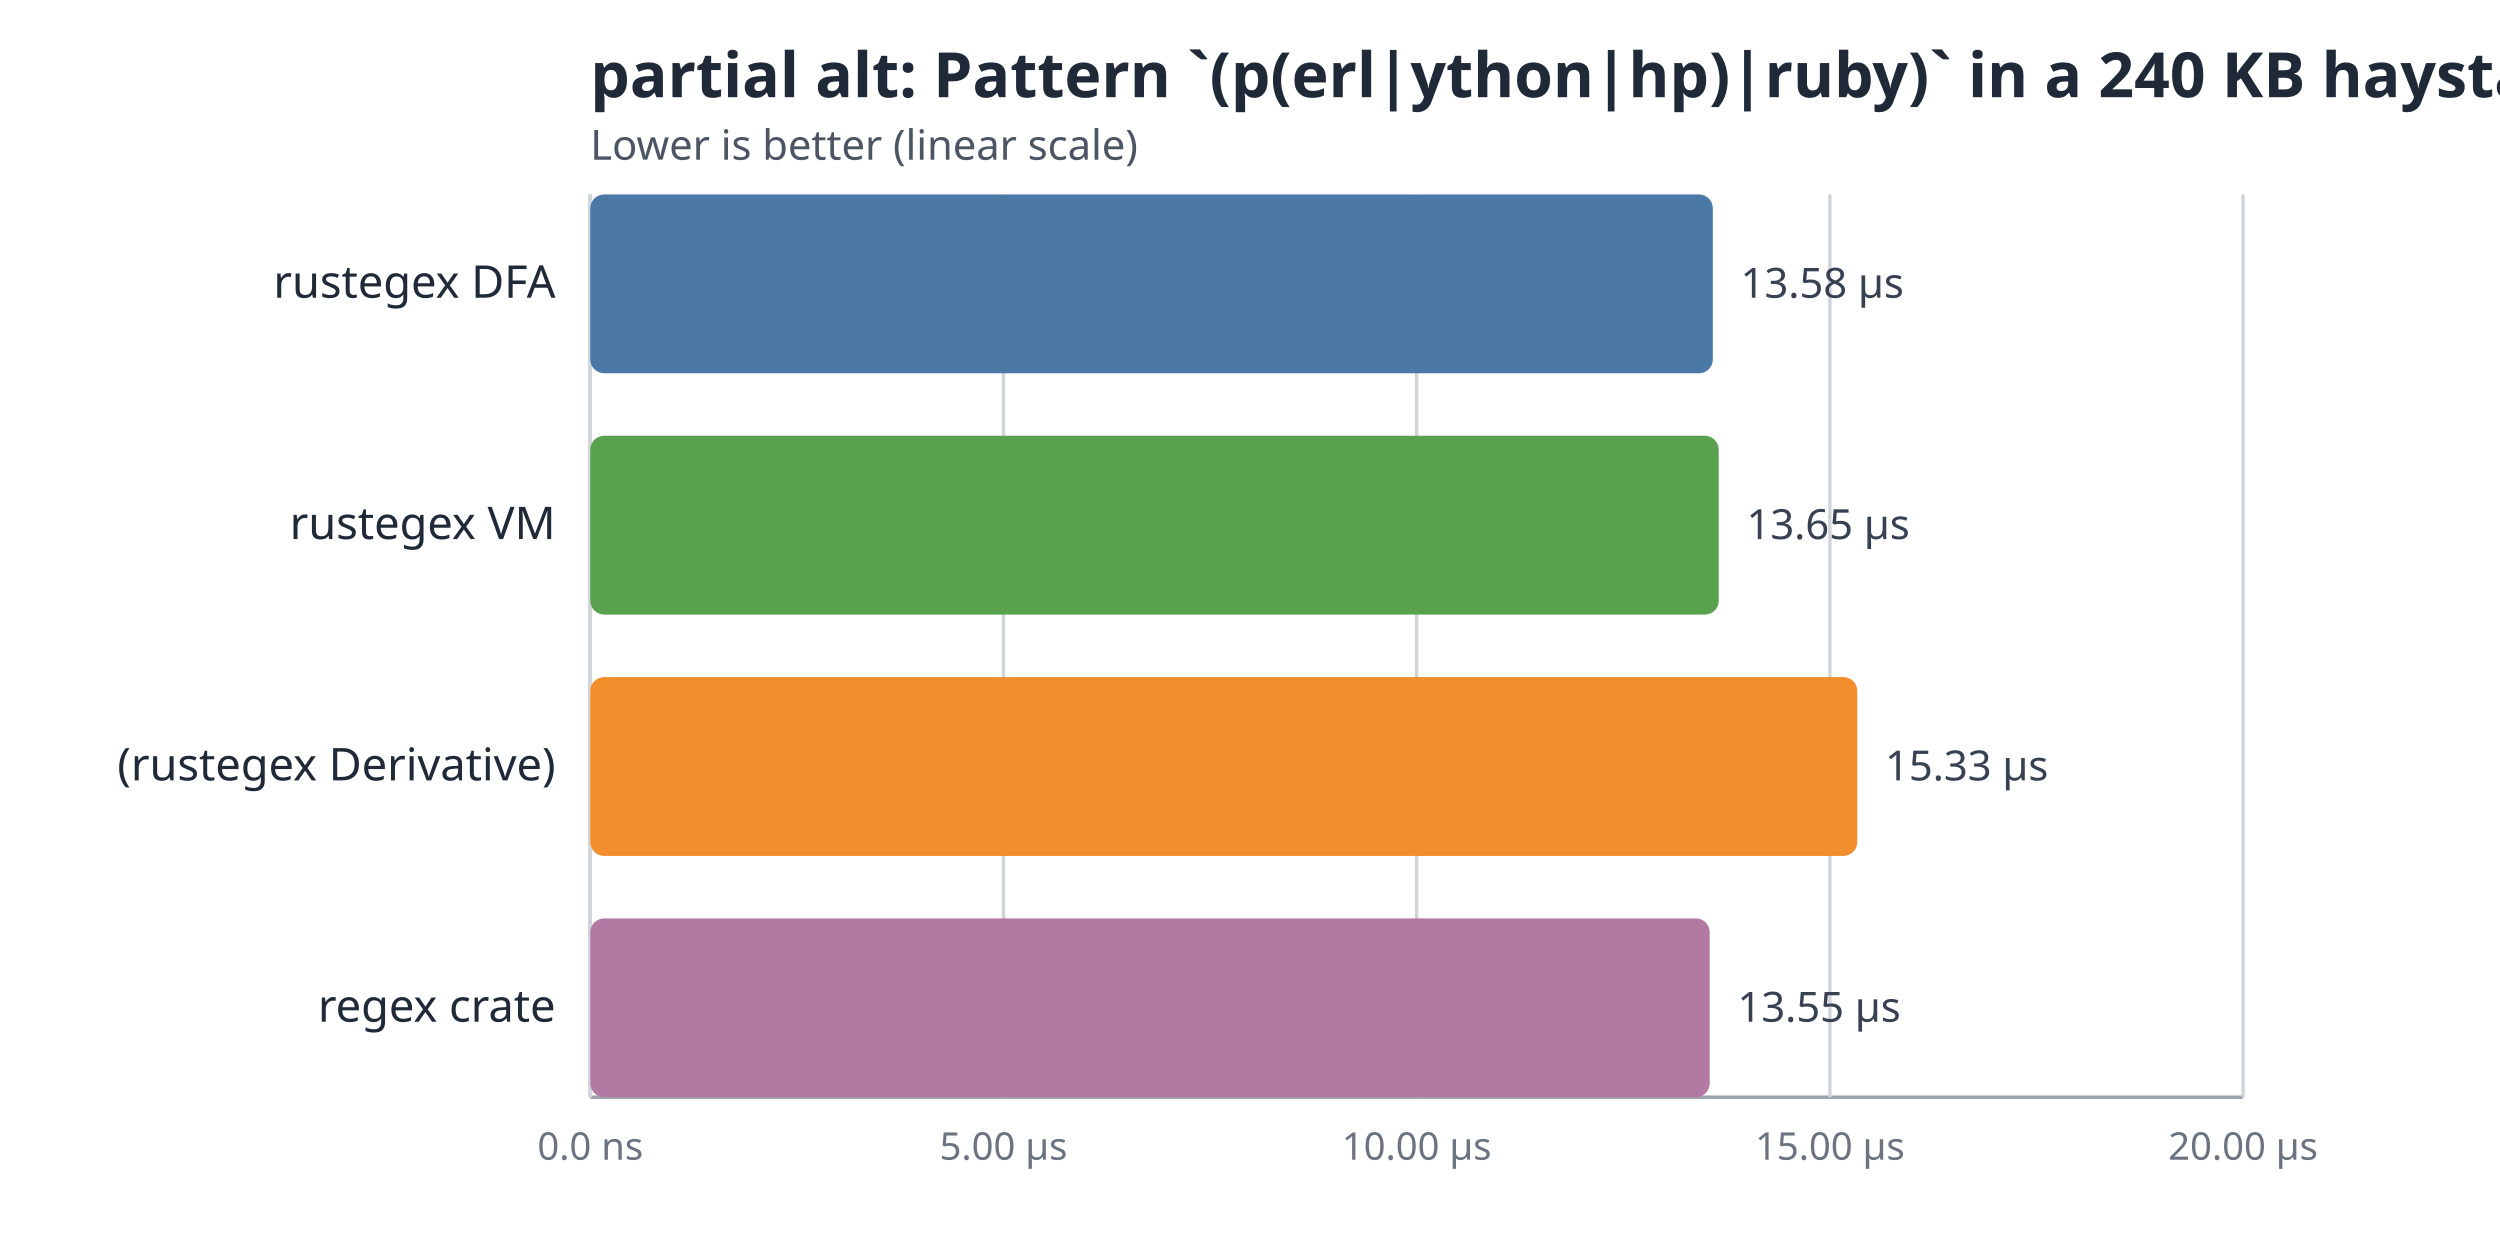
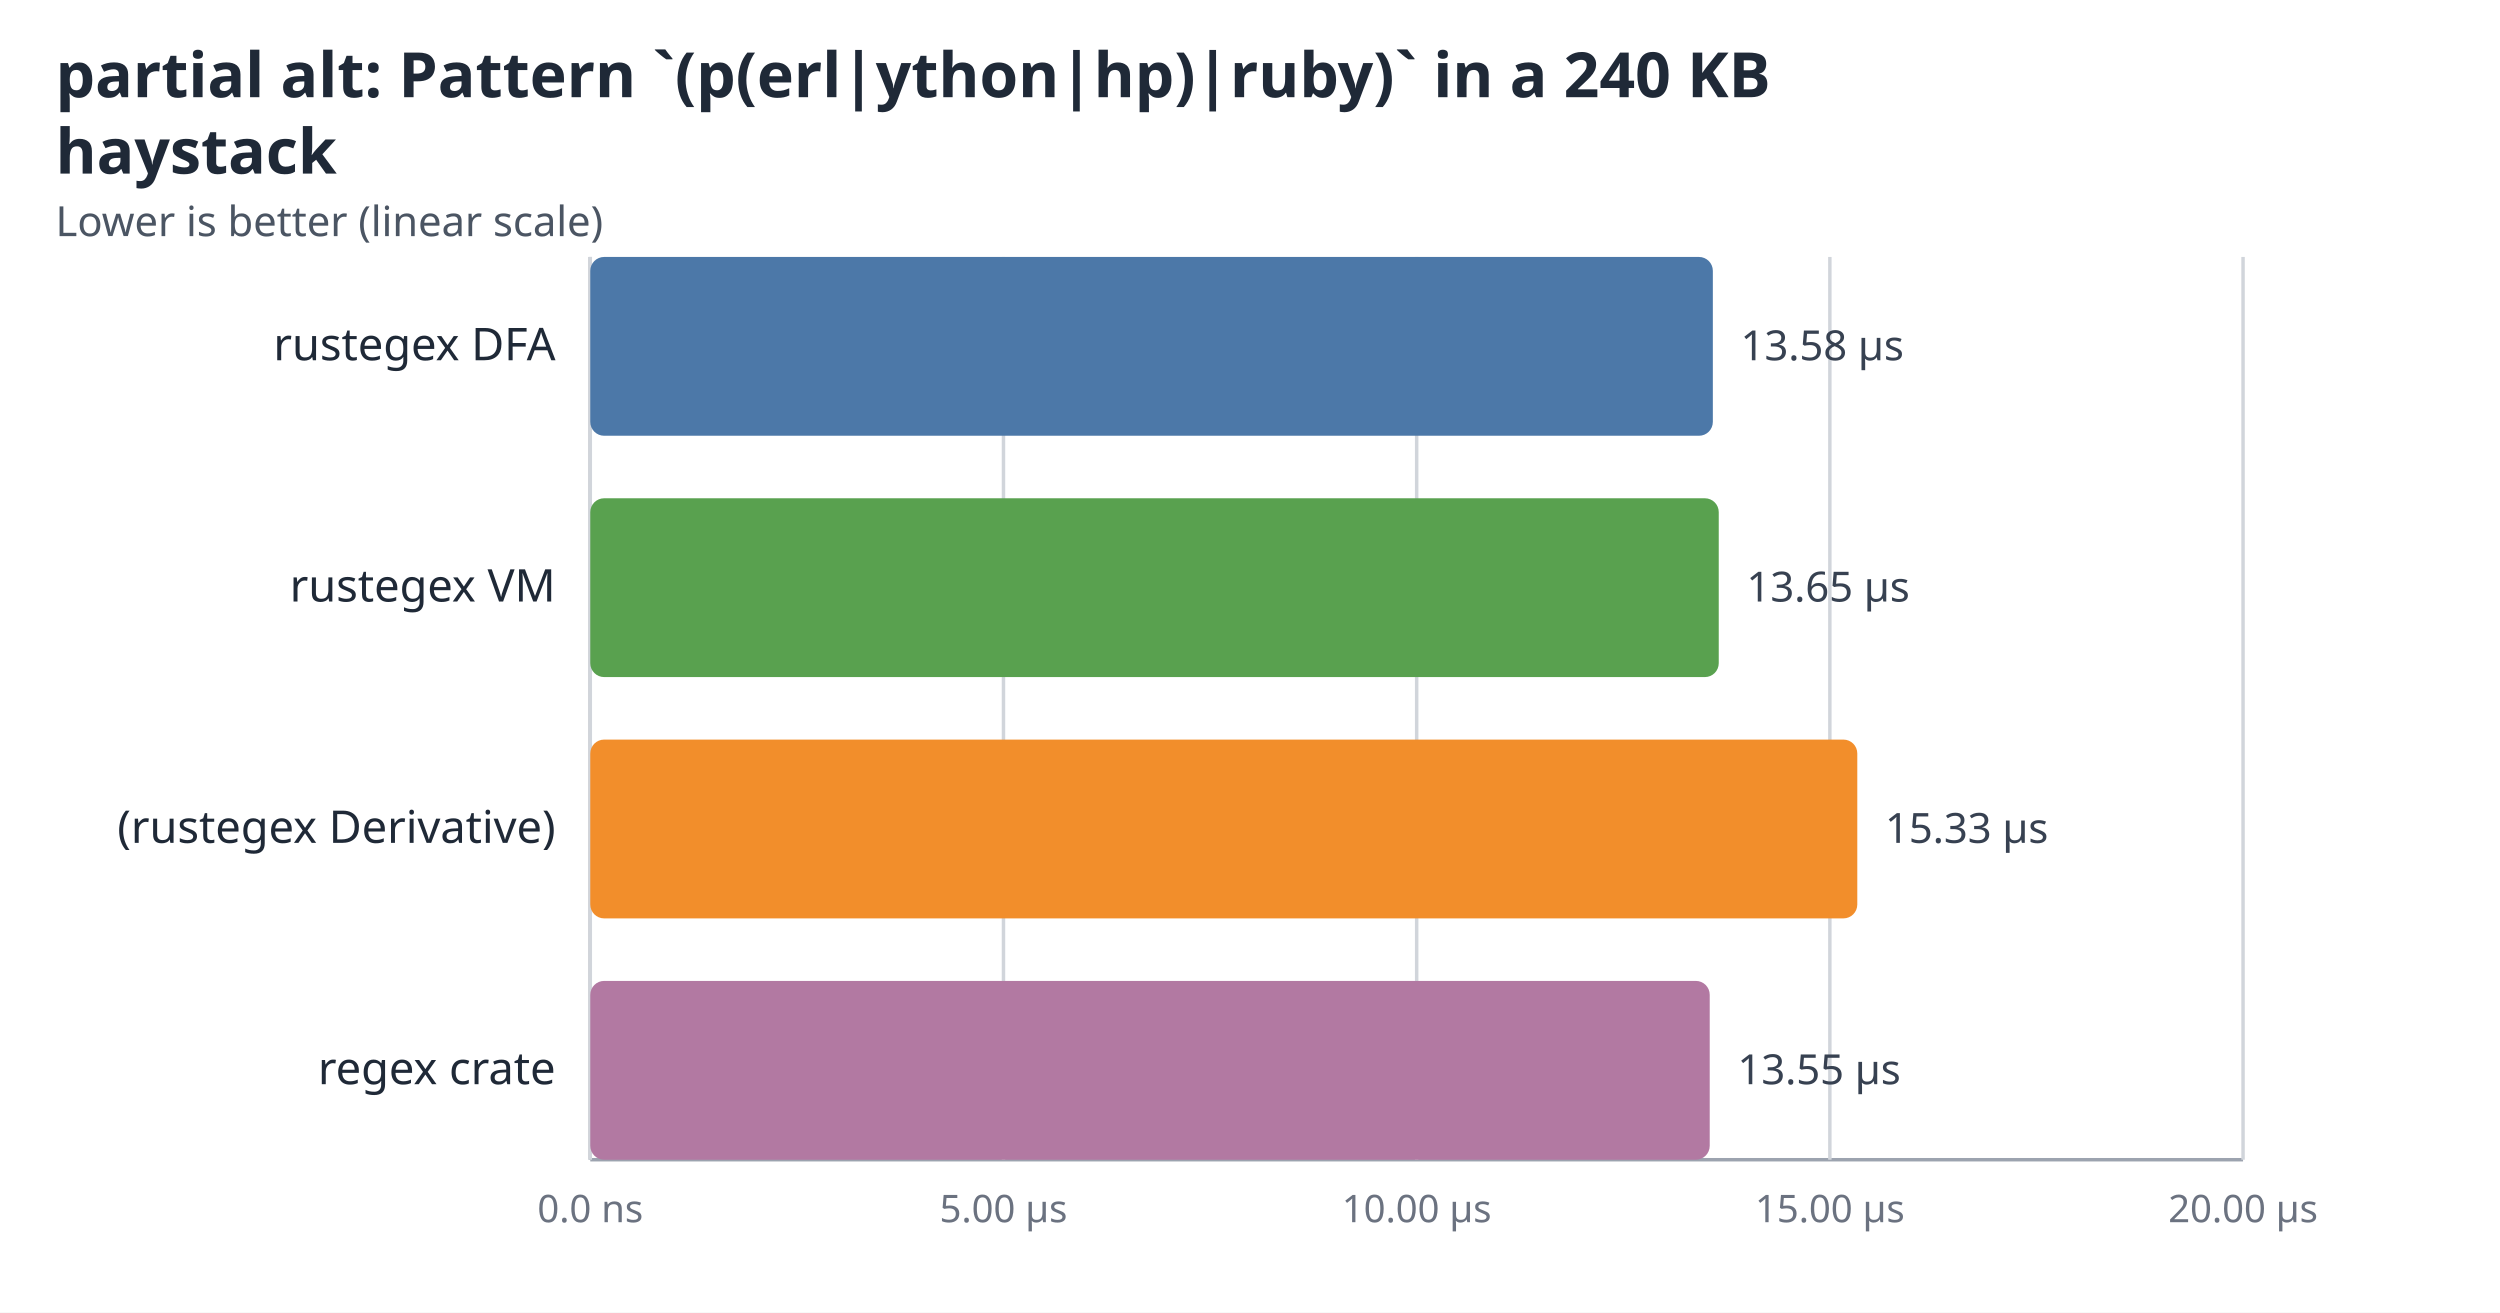
- <svg xmlns="http://www.w3.org/2000/svg" width="720" height="360" viewBox="0 0 720 360">
+ <svg xmlns="http://www.w3.org/2000/svg" width="720" height="378" viewBox="0 0 720 378">
  <rect width="100%" height="100%" fill="#ffffff" />
  <style>text { font-family: ui-sans-serif, system-ui, sans-serif; fill: #1f2937; }.title { font-size: 18px; font-weight: 700; }.subtitle { font-size: 12px; fill: #4b5563; }.label { font-size: 13px; }.value { font-size: 12px; fill: #374151; }.axis { stroke: #9ca3af; stroke-width: 1; }.tick { stroke: #d1d5db; stroke-width: 1; }.tick-label { font-size: 11px; fill: #6b7280; }</style>
-   <text class="title" x="170" y="28">partial alt: Pattern `(p(erl|ython|hp)|ruby)` in a 240 KB haystack</text>
-   <text class="subtitle" x="170" y="46">Lower is better (linear scale)</text>
-   <line class="axis" x1="170" y1="316" x2="646" y2="316" />
-   <line class="axis" x1="170" y1="56" x2="170" y2="316" />
-   <line class="tick" x1="170.0" y1="56" x2="170.0" y2="316" />
-   <text class="tick-label" x="170.0" y="334" text-anchor="middle">0.0 ns</text>
-   <line class="tick" x1="289.0" y1="56" x2="289.0" y2="316" />
-   <text class="tick-label" x="289.0" y="334" text-anchor="middle">5.00 µs</text>
-   <line class="tick" x1="408.0" y1="56" x2="408.0" y2="316" />
-   <text class="tick-label" x="408.0" y="334" text-anchor="middle">10.00 µs</text>
-   <line class="tick" x1="527.0" y1="56" x2="527.0" y2="316" />
-   <text class="tick-label" x="527.0" y="334" text-anchor="middle">15.00 µs</text>
-   <line class="tick" x1="646.0" y1="56" x2="646.0" y2="316" />
-   <text class="tick-label" x="646.0" y="334" text-anchor="middle">20.00 µs</text>
-   <rect x="170.0" y="56.0" width="323.3" height="51.5" fill="#4c78a8" rx="4" />
-   <text class="label" x="160" y="85.75" text-anchor="end">rustegex DFA</text>
-   <text class="value" x="501.3" y="85.75">13.58 µs</text>
-   <rect x="170.0" y="125.5" width="325.0" height="51.5" fill="#59a14f" rx="4" />
-   <text class="label" x="160" y="155.25" text-anchor="end">rustegex VM</text>
-   <text class="value" x="503.0" y="155.25">13.65 µs</text>
-   <rect x="170.0" y="195.0" width="364.9" height="51.5" fill="#f28e2b" rx="4" />
-   <text class="label" x="160" y="224.75" text-anchor="end">(rustegex Derivative)</text>
-   <text class="value" x="542.9" y="224.75">15.33 µs</text>
-   <rect x="170.0" y="264.5" width="322.4" height="51.5" fill="#b279a2" rx="4" />
-   <text class="label" x="160" y="294.25" text-anchor="end">regex crate</text>
-   <text class="value" x="500.4" y="294.25">13.55 µs</text>
+   <text class="title" x="16" y="28">partial alt: Pattern `(p(erl|ython|hp)|ruby)` in a 240 KB</text>
+   <text class="title" x="16" y="50">haystack</text>
+   <text class="subtitle" x="16" y="68">Lower is better (linear scale)</text>
+   <line class="axis" x1="170" y1="334" x2="646" y2="334" />
+   <line class="axis" x1="170" y1="74" x2="170" y2="334" />
+   <line class="tick" x1="170.0" y1="74" x2="170.0" y2="334" />
+   <text class="tick-label" x="170.0" y="352" text-anchor="middle">0.0 ns</text>
+   <line class="tick" x1="289.0" y1="74" x2="289.0" y2="334" />
+   <text class="tick-label" x="289.0" y="352" text-anchor="middle">5.00 µs</text>
+   <line class="tick" x1="408.0" y1="74" x2="408.0" y2="334" />
+   <text class="tick-label" x="408.0" y="352" text-anchor="middle">10.00 µs</text>
+   <line class="tick" x1="527.0" y1="74" x2="527.0" y2="334" />
+   <text class="tick-label" x="527.0" y="352" text-anchor="middle">15.00 µs</text>
+   <line class="tick" x1="646.0" y1="74" x2="646.0" y2="334" />
+   <text class="tick-label" x="646.0" y="352" text-anchor="middle">20.00 µs</text>
+   <rect x="170.0" y="74.0" width="323.3" height="51.5" fill="#4c78a8" rx="4" />
+   <text class="label" x="160" y="103.75" text-anchor="end">rustegex DFA</text>
+   <text class="value" x="501.3" y="103.75">13.58 µs</text>
+   <rect x="170.0" y="143.5" width="325.0" height="51.5" fill="#59a14f" rx="4" />
+   <text class="label" x="160" y="173.25" text-anchor="end">rustegex VM</text>
+   <text class="value" x="503.0" y="173.25">13.65 µs</text>
+   <rect x="170.0" y="213.0" width="364.9" height="51.5" fill="#f28e2b" rx="4" />
+   <text class="label" x="160" y="242.75" text-anchor="end">(rustegex Derivative)</text>
+   <text class="value" x="542.9" y="242.75">15.33 µs</text>
+   <rect x="170.0" y="282.5" width="322.4" height="51.5" fill="#b279a2" rx="4" />
+   <text class="label" x="160" y="312.25" text-anchor="end">regex crate</text>
+   <text class="value" x="500.4" y="312.25">13.55 µs</text>
</svg>
